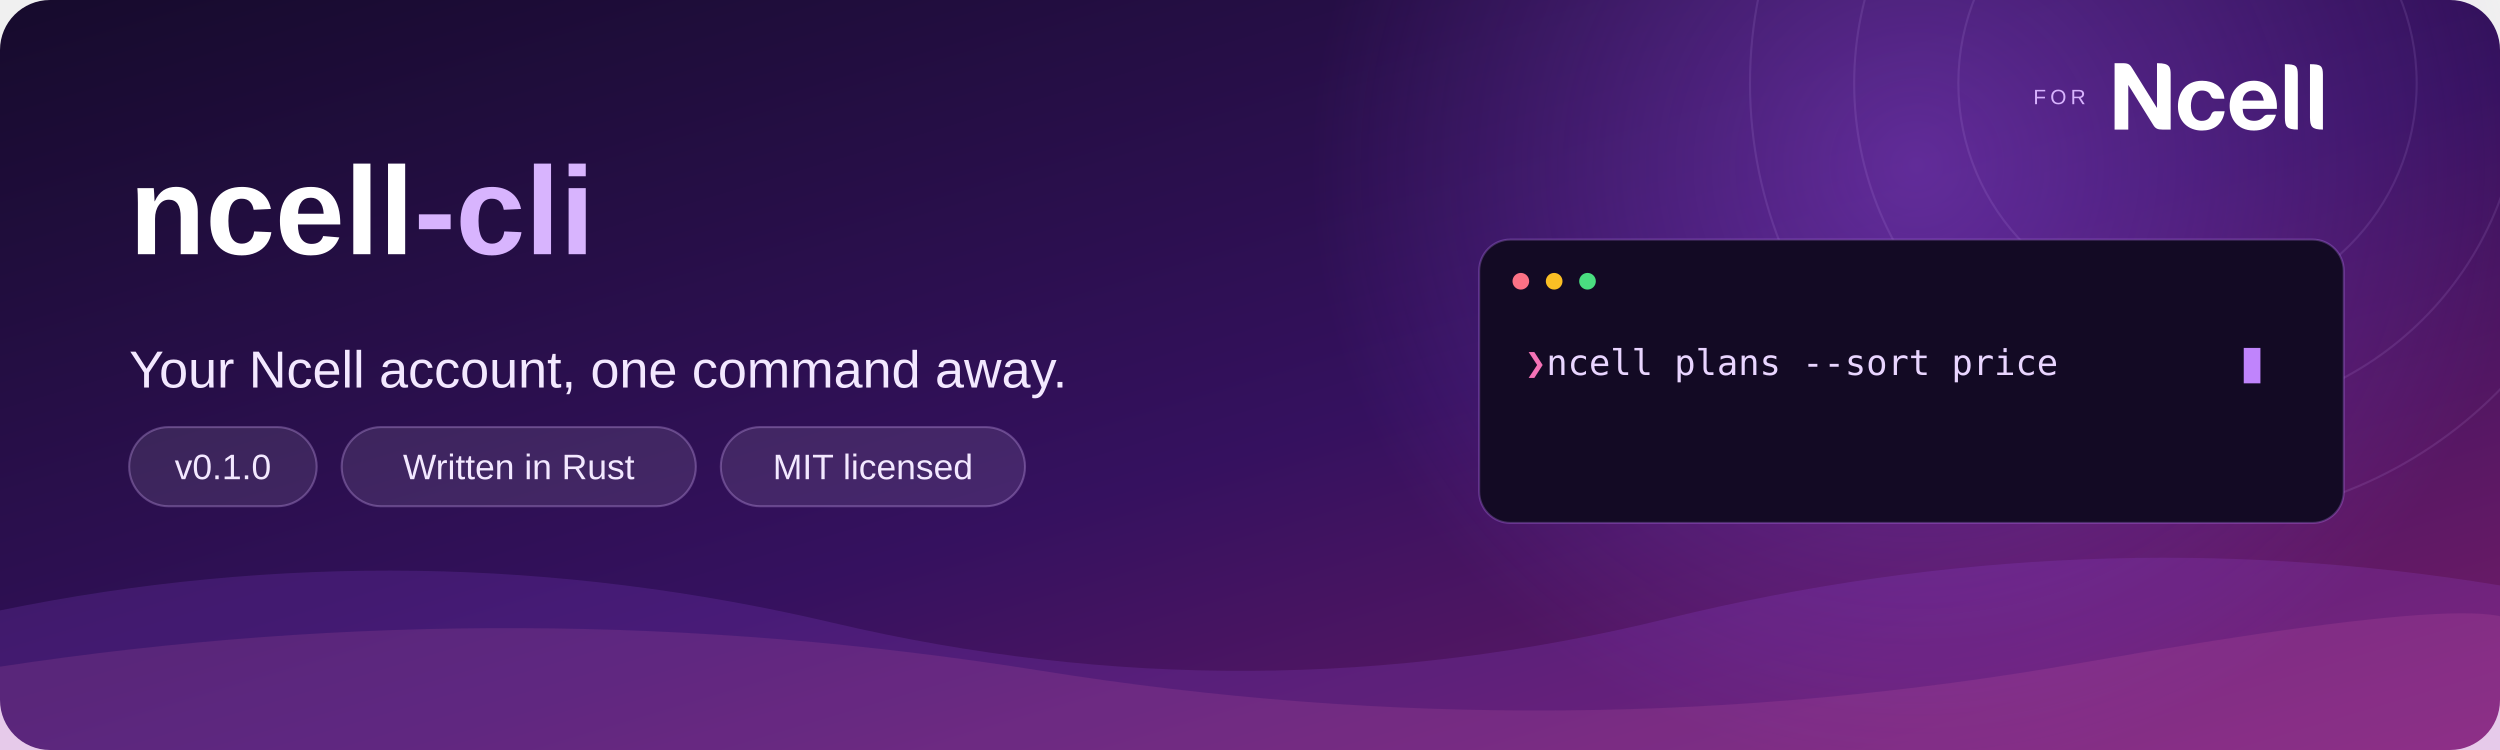
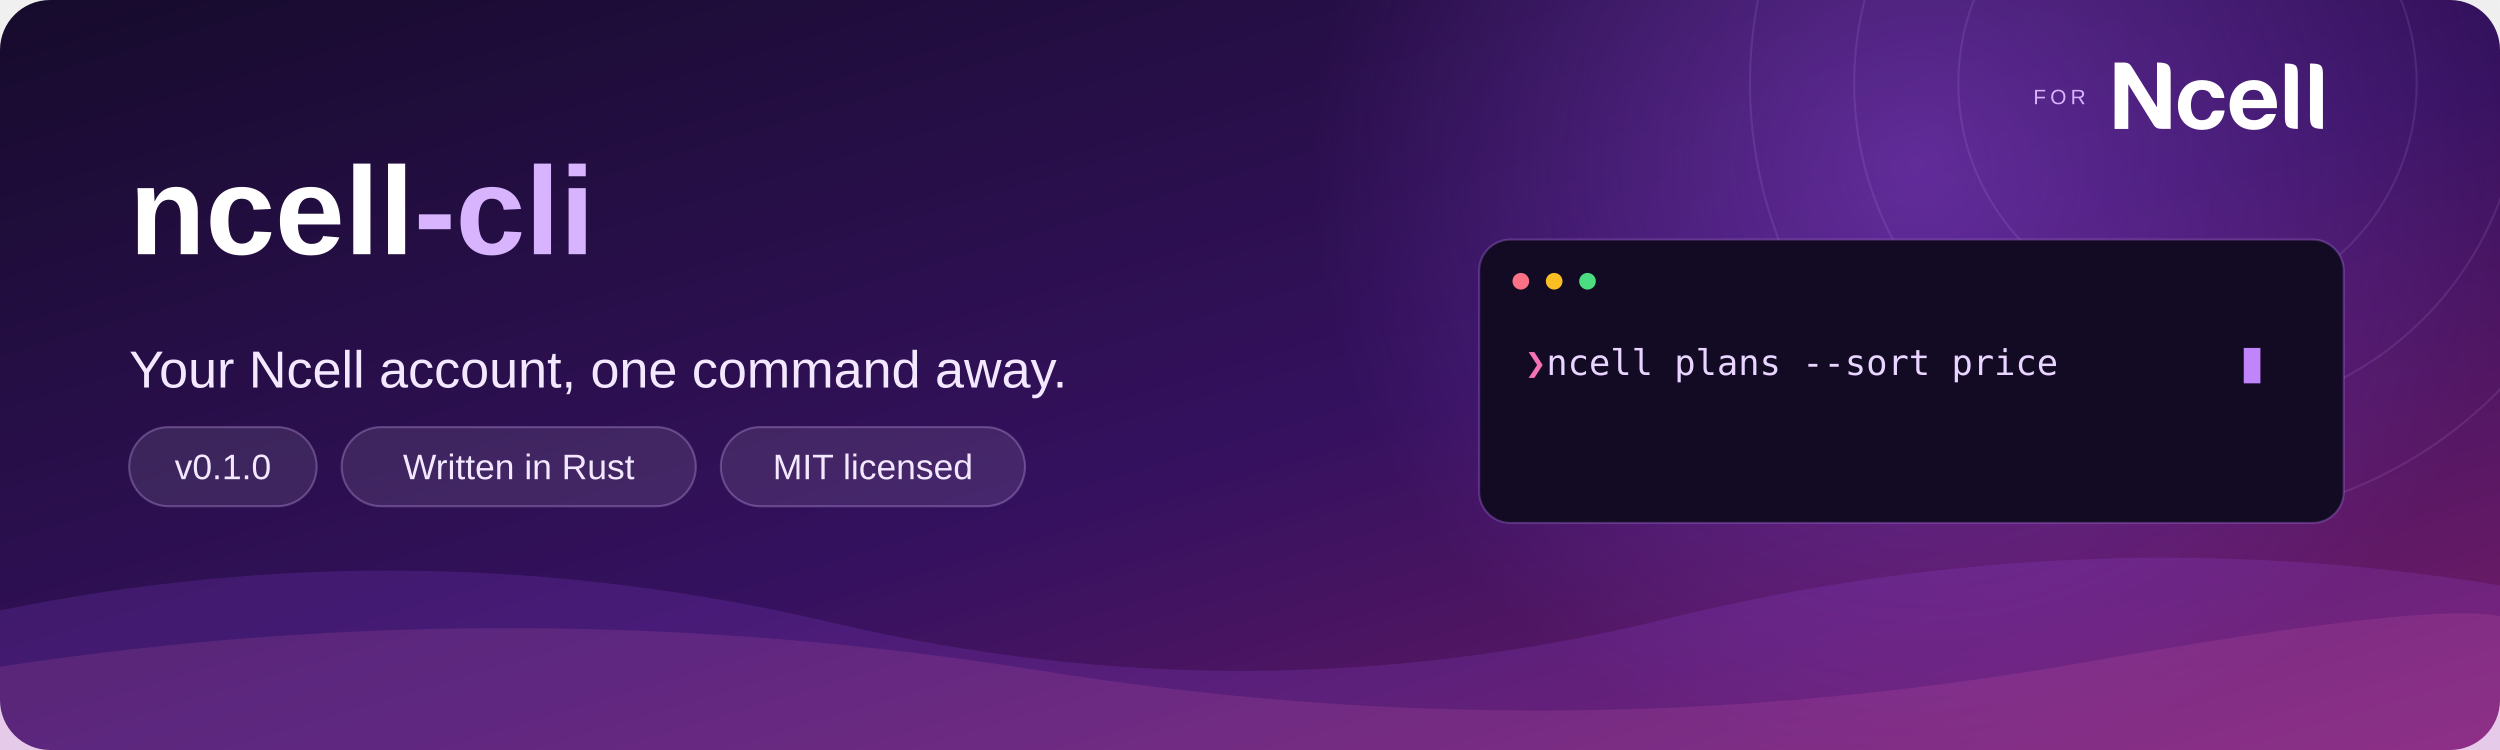
- <svg xmlns="http://www.w3.org/2000/svg" width="1200" height="360" viewBox="0 0 1200 360" role="img" aria-label="ncell-cli. Your Ncell account, one command away. v0.1.0. Written in Rust. MIT licensed.">
+ <svg xmlns="http://www.w3.org/2000/svg" width="1200" height="360" viewBox="0 0 1200 360" aria-label="ncell-cli. Your Ncell account, one command away. v0.1.0. Written in Rust. MIT licensed.">
  <defs>
-     <linearGradient id="bg" x2="1" y2="1">
+     <radialGradient id="b">
+       <stop stop-color="#a855f7" stop-opacity=".4" />
+       <stop offset="1" stop-color="#a855f7" stop-opacity="0" />
+     </radialGradient>
+     <linearGradient id="a" x2="1" y2="1">
      <stop stop-color="#160b2c" />
      <stop offset=".55" stop-color="#35115f" />
      <stop offset="1" stop-color="#771d68" />
    </linearGradient>
-     <radialGradient id="glow">
-       <stop stop-color="#a855f7" stop-opacity=".4" />
-       <stop offset="1" stop-color="#a855f7" stop-opacity="0" />
-     </radialGradient>
  </defs>
-   <rect width="1200" height="360" rx="24" fill="url(#bg)" />
-   <circle cx="920" cy="80" r="290" fill="url(#glow)" />
+   <rect width="1200" height="360" rx="24" fill="url(#a)" />
+   <circle cx="920" cy="80" r="290" fill="url(#b)" />
  <g fill="none" stroke="#d8b4fe" opacity=".12">
    <circle cx="1050" cy="40" r="110" />
    <circle cx="1050" cy="40" r="160" />
    <circle cx="1050" cy="40" r="210" />
  </g>
-   <text x="62" y="122" font-family="Segoe UI,Arial,sans-serif" font-size="60" font-weight="700" fill="white">ncell<tspan fill="#d8b4fe">-cli</tspan>
+   <text x="62" y="122" font-family="Segoe UI,Arial,sans-serif" font-size="60" font-weight="700" fill="#fff">ncell<tspan fill="#d8b4fe">-cli</tspan>
  </text>
-   <text x="62" y="186" font-family="Segoe UI,Arial,sans-serif" font-size="25" fill="#f3e8ff">Your Ncell account, one command away.</text>
+   <text x="62" y="186" font-family="Segoe UI,Arial,sans-serif" font-size="25" fill="#f3e8ff">Your
+     Ncell account, one command away.</text>
  <g transform="translate(62 205)" font-family="Segoe UI,Arial,sans-serif" font-size="17" text-anchor="middle" fill="#f3e8ff">
-     <rect x="0" width="90" height="38" rx="19" fill="#fff" fill-opacity=".09" stroke="#d8b4fe" stroke-opacity=".3" />
+     <rect width="90" height="38" rx="19" fill="#fff" fill-opacity=".09" stroke="#d8b4fe" stroke-opacity=".3" />
    <text x="45" y="25">v0.1.0</text>
    <rect x="102" width="170" height="38" rx="19" fill="#fff" fill-opacity=".09" stroke="#d8b4fe" stroke-opacity=".3" />
    <text x="187" y="25">Written in Rust</text>
    <rect x="284" width="146" height="38" rx="19" fill="#fff" fill-opacity=".09" stroke="#d8b4fe" stroke-opacity=".3" />
    <text x="357" y="25">MIT licensed</text>
  </g>
  <g transform="translate(710 115)">
    <rect width="415" height="136" rx="15" fill="#130a24" stroke="#c084fc" stroke-opacity=".3" />
    <g transform="translate(20 20)">
      <circle r="4" fill="#fb7185" />
      <circle cx="16" r="4" fill="#fbbf24" />
      <circle cx="32" r="4" fill="#4ade80" />
    </g>
    <text x="22" y="65" font-family="Consolas,monospace" font-size="17" fill="#e9d5ff">
      <tspan fill="#f472b6">❯ </tspan>ncell plans --sort price</text>
-     <rect x="367" y="52" width="8" height="17" fill="#c084fc" />
+     <path fill="#c084fc" d="M367 52h8v17h-8z" />
  </g>
-   <path d="M0 293Q200 252 400 299T800 297T1200 281V360H0Z" fill="#a855f7" opacity=".16" />
-   <path d="M0 320Q250 282 500 322T1000 318T1200 312V360H0Z" fill="#f472b6" opacity=".13" />
+   <path d="M0 293q200-41 400 6t400-2 400-16v79H0Z" fill="#a855f7" opacity=".16" />
+   <path d="M0 320q250-38 500 2t500-4 200-6v48H0Z" fill="#f472b6" opacity=".13" />
  <text x="976" y="50" fill="#d8b4fe" font-family="Segoe UI,Arial,sans-serif" font-size="10" letter-spacing="2">FOR</text>
-   <svg x="1015" y="30" width="100" height="33" viewBox="0 0 113.22 36.62">
-     <path fill="#fff" d="M75.68,9.54c-8.14,0-13.15,6.18-13.15,13.58,0,6.4,3.67,13.49,13.15,13.49,8.6,0,11.05-5.52,12.04-8.61h-4.49c-1.03,0-1.78.41-2.48,1.28-.3.34-1.8,2.05-4.82,2.05-6.12,0-6.21-4.85-6.32-6.52h18.57c.52-7.45-3.42-15.28-12.49-15.28ZM69.6,20.34c0-.52.41-5.48,5.87-5.48,3.62,0,4.94,2.05,5.62,5.48h-11.49Z" />
-     <path fill="#fff" d="M92.55.55v28.96c.06,4.88.95,6.58,7.03,6.58V6.26c-.05-4.81-.98-5.71-7.03-5.71Z" />
-     <path fill="#fff" d="M106.19.55v28.96c.06,4.88.95,6.58,7.03,6.58V6.26c-.05-4.81-.98-5.71-7.03-5.71Z" />
-     <path fill="#fff" d="M54.79,26.11s-1.61-.06-2.22,1.64c-.88,2.42-2.49,3.59-5.22,3.59-4.25,0-5.87-4.05-5.87-8.21,0-3.95,1.67-8.26,6.03-8.26,2.72,0,4.16,1.22,4.78,2.8.34.86.84,1.64,2.4,1.64h4.97c-.38-6.65-6.09-9.76-12.1-9.76-8.86,0-13.13,6.42-13.13,13.89,0,8.36,5.8,13.18,12.98,13.18,6.28,0,11.41-3.15,12.4-10.5h-5Z" />
-     <path fill="#fff" d="M30.48,36.08h-4.49c-2.66,0-3.82-.61-4.91-2.37-1.02-1.63-13.54-21.78-13.54-21.78h-.1v24.16H0V0h4.5C7.91,0,8.51,1.01,9.84,3.15c1.33,2.14,13.11,21.06,13.11,21.06h.1V0h.38c6.54,0,7.04,2.17,7.04,6.28v29.8Z" />
-   </svg>
+   <g transform="translate(1015 30) scale(0.8832362)">
+     <path fill="#fff" d="M75.68 9.54c-8.14 0-13.15 6.18-13.15 13.58 0 6.4 3.67 13.49 13.15 13.49 8.6 0 11.05-5.52 12.04-8.61h-4.49c-1.03 0-1.78.41-2.48 1.28-.3.34-1.8 2.05-4.82 2.05-6.12 0-6.21-4.85-6.32-6.52h18.57c.52-7.45-3.42-15.28-12.49-15.28Zm-6.08 10.8c0-.52.41-5.48 5.87-5.48 3.62 0 4.94 2.05 5.62 5.48zM92.55.55v28.96c.06 4.88.95 6.58 7.03 6.58V6.26C99.53 1.45 98.6.55 92.55.55m13.64 0v28.96c.06 4.88.95 6.58 7.03 6.58V6.26c-.05-4.81-.98-5.71-7.03-5.71m-51.4 25.56s-1.61-.06-2.22 1.64c-.88 2.42-2.49 3.59-5.22 3.59-4.25 0-5.87-4.05-5.87-8.21 0-3.95 1.67-8.26 6.03-8.26 2.72 0 4.16 1.22 4.78 2.8.34.86.84 1.64 2.4 1.64h4.97c-.38-6.65-6.09-9.76-12.1-9.76-8.86 0-13.13 6.42-13.13 13.89 0 8.36 5.8 13.18 12.98 13.18 6.28 0 11.41-3.15 12.4-10.5h-5Zm-24.31 9.97h-4.49c-2.66 0-3.82-.61-4.91-2.37-1.02-1.63-13.54-21.78-13.54-21.78h-.1v24.16H0V0h4.5c3.41 0 4.01 1.01 5.34 3.15s13.11 21.06 13.11 21.06h.1V0h.38c6.54 0 7.04 2.17 7.04 6.28v29.8Z" />
+   </g>
</svg>
